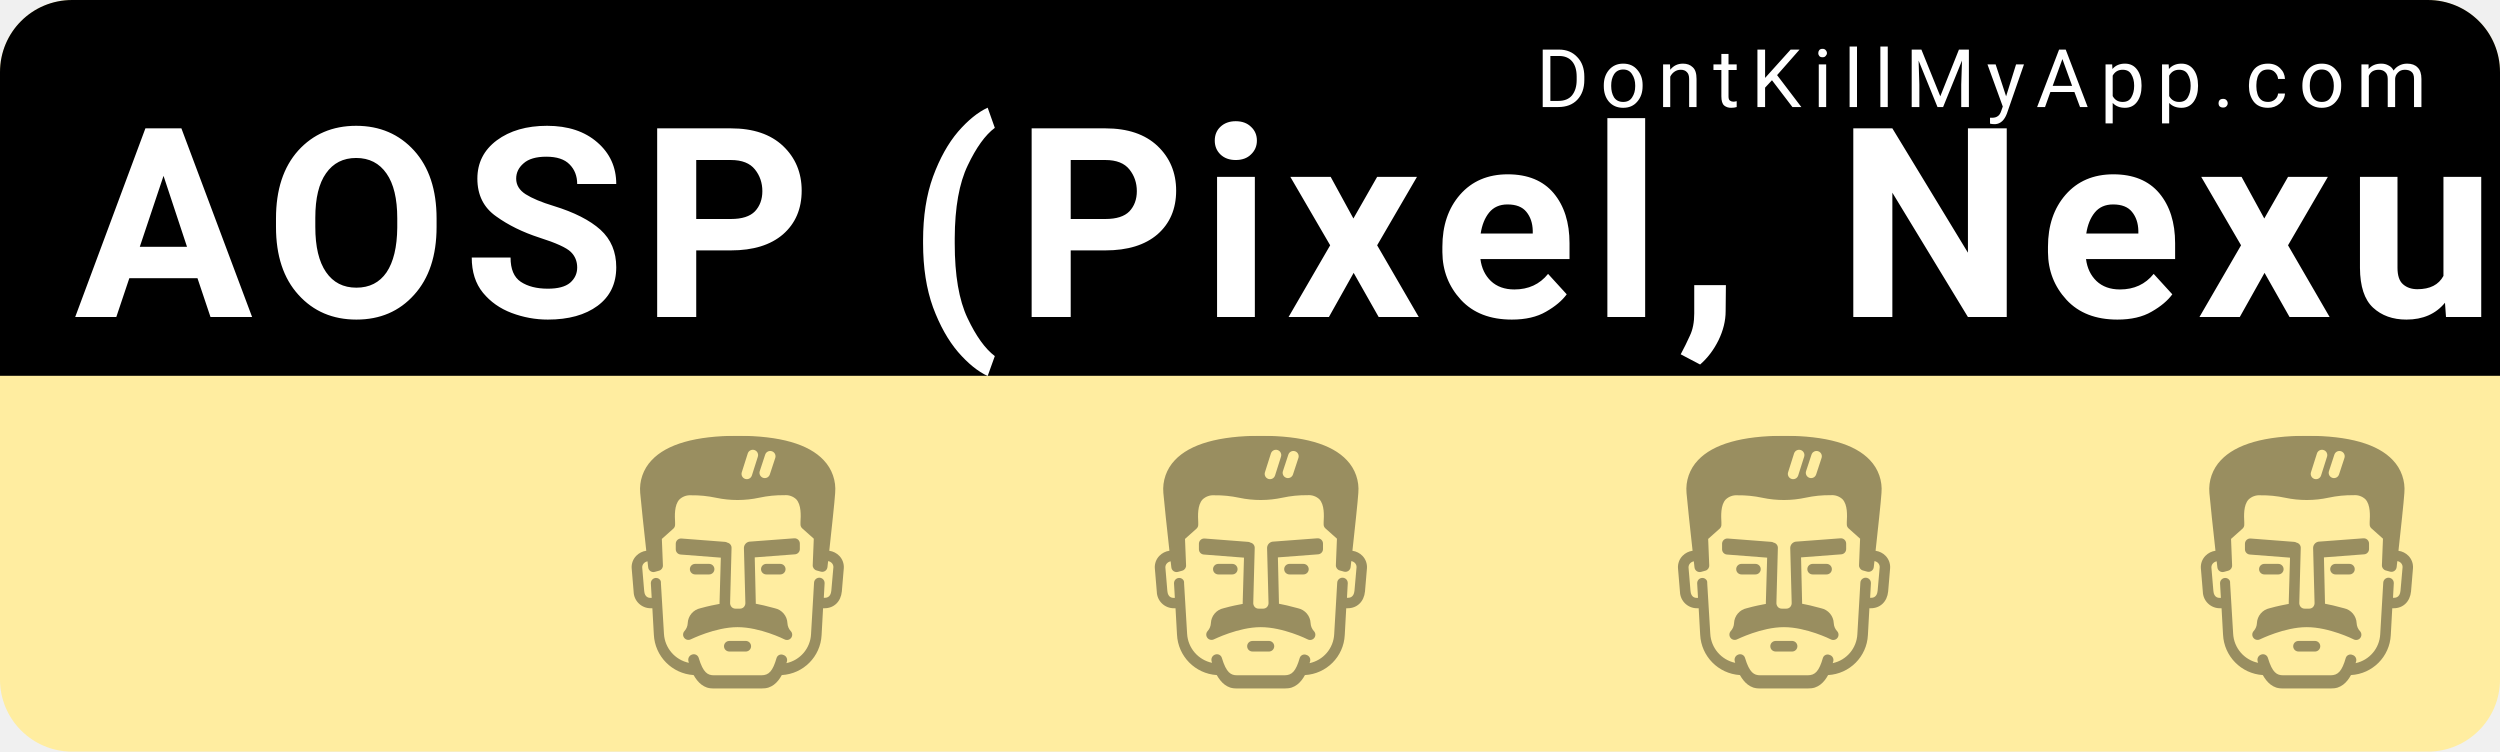
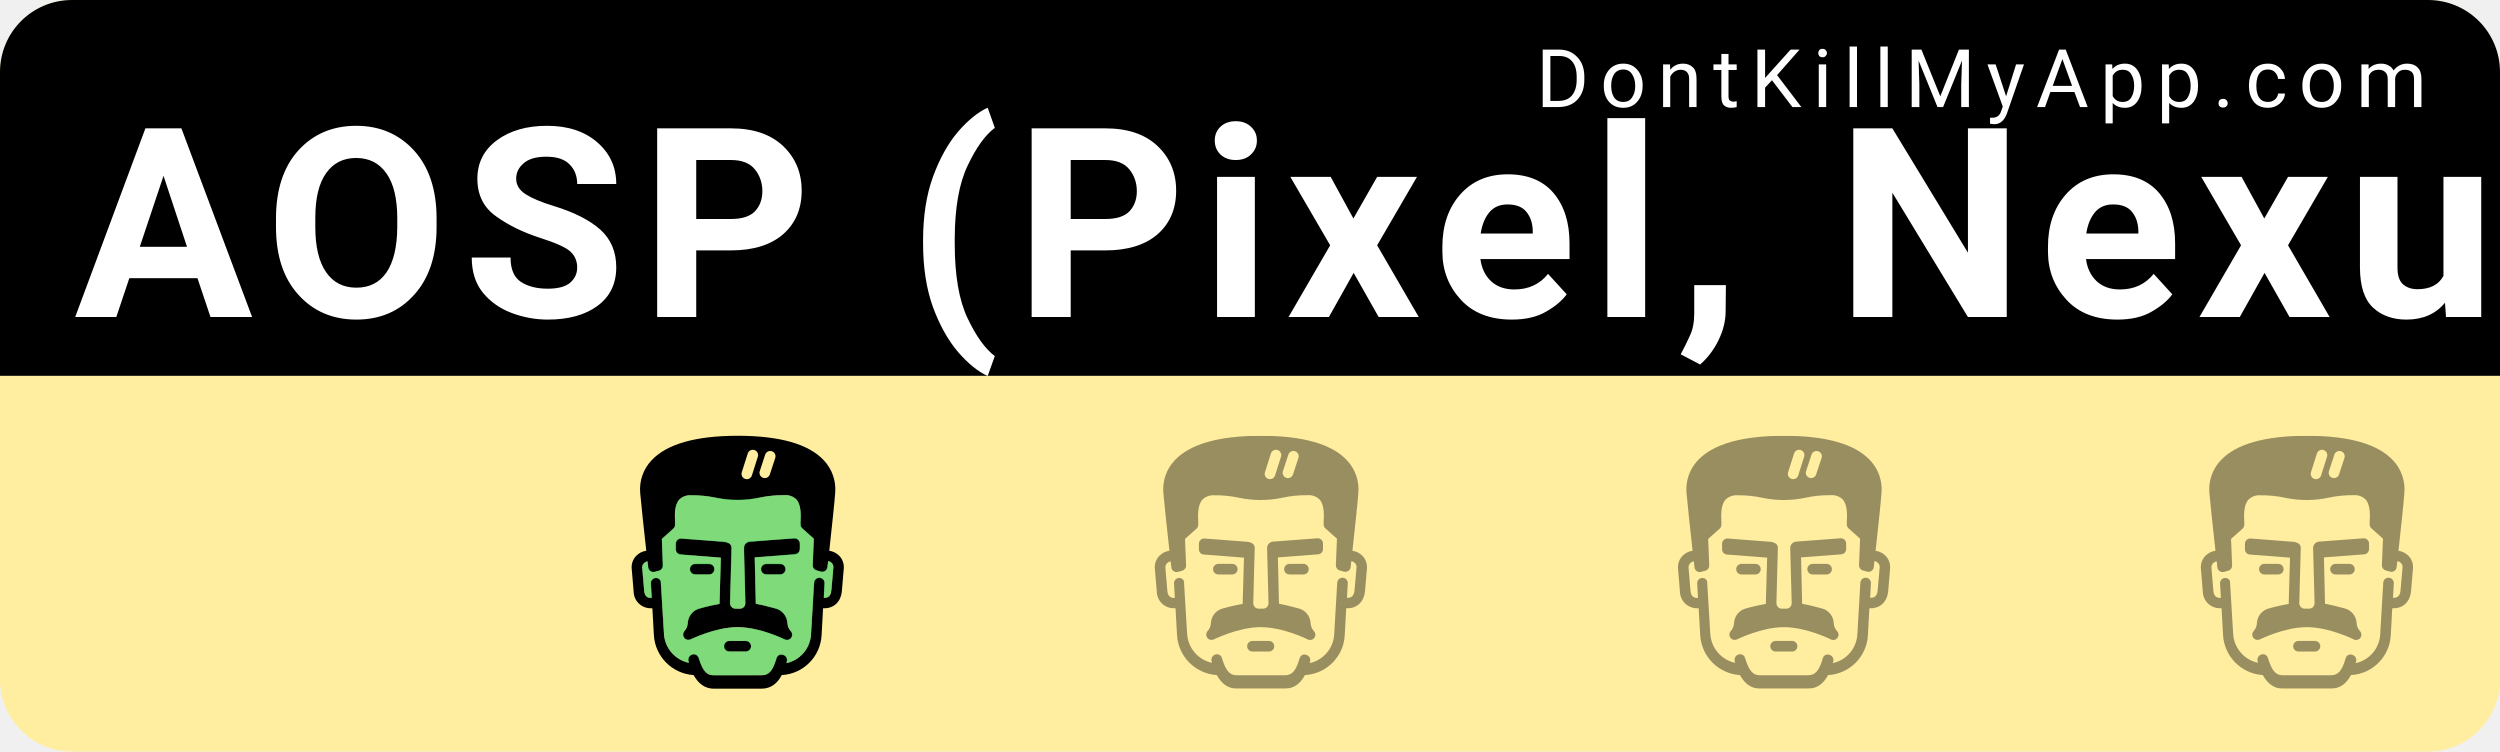
<svg xmlns="http://www.w3.org/2000/svg" width="153mm" height="46mm" viewBox="0 0 153 46" version="1.1" id="svg8">
  <defs id="defs2" />
  <g id="layer1" transform="translate(0,-251)">
    <rect style="color:#000000;clip-rule:nonzero;display:inline;overflow:visible;visibility:visible;opacity:1;isolation:auto;mix-blend-mode:normal;color-interpolation:sRGB;color-interpolation-filters:linearRGB;solid-color:#000000;solid-opacity:1;fill:#ffeda0;fill-opacity:1;fill-rule:nonzero;stroke:none;stroke-width:0.529;stroke-linecap:round;stroke-linejoin:miter;stroke-miterlimit:4;stroke-dasharray:none;stroke-dashoffset:0;stroke-opacity:1;color-rendering:auto;image-rendering:auto;shape-rendering:auto;text-rendering:auto;enable-background:accumulate" id="bkg" width="153" height="46" x="6.5503158e-15" y="251" rx="4.416" ry="4.416" />
    <path style="color:#000000;clip-rule:nonzero;display:inline;overflow:visible;visibility:visible;opacity:1;isolation:auto;mix-blend-mode:normal;color-interpolation:sRGB;color-interpolation-filters:linearRGB;solid-color:#000000;solid-opacity:1;fill:#000000;fill-opacity:1;fill-rule:nonzero;stroke:none;stroke-width:2;stroke-linecap:round;stroke-linejoin:miter;stroke-miterlimit:4;stroke-dasharray:none;stroke-dashoffset:0;stroke-opacity:1;color-rendering:auto;image-rendering:auto;shape-rendering:auto;text-rendering:auto;enable-background:accumulate" d="M 16.689,0 C 7.443,0 0,7.443 0,16.689 V 86.93 H 578.268 V 16.689 C 578.268,7.443 570.824,0 561.578,0 Z" id="bkgtop" transform="matrix(0.2645833,0,0,0.2645833,0,251)" />
    <text xml:space="preserve" style="font-style:normal;font-variant:normal;font-weight:300;font-stretch:normal;font-size:9.648px;line-height:0%;font-family:Roboto;-inkscape-font-specification:'Roboto Light';text-align:start;letter-spacing:0.685px;word-spacing:0px;writing-mode:lr-tb;text-anchor:start;fill:#ffffff;fill-opacity:1;stroke:none;stroke-width:0.201px;stroke-linecap:butt;stroke-linejoin:miter;stroke-opacity:1" x="94.007" y="257.55" id="link">
      <tspan id="tspan817" x="94.007" y="257.55" style="font-style:normal;font-variant:normal;font-weight:normal;font-stretch:normal;font-size:4.939px;font-family:Roboto;-inkscape-font-specification:Roboto;fill:#ffffff;stroke-width:0.201px">DontKillMyApp.com</tspan>
    </text>
    <text xml:space="preserve" style="font-style:normal;font-variant:normal;font-weight:bold;font-stretch:normal;font-size:12.7px;line-height:0%;font-family:Roboto;-inkscape-font-specification:'Roboto Bold';text-align:start;letter-spacing:0.902px;word-spacing:0px;writing-mode:lr-tb;text-anchor:start;fill:#ffffff;fill-opacity:1;stroke:none;stroke-width:0.265px;stroke-linecap:butt;stroke-linejoin:miter;stroke-opacity:1" x="4.538" y="270.402" id="vendor">
      <tspan id="tspan821" x="4.538" y="270.402" style="font-style:normal;font-variant:normal;font-weight:bold;font-stretch:normal;font-size:16.228px;font-family:Roboto;-inkscape-font-specification:'Roboto Bold';fill:#ffffff;stroke-width:0.265px">AOSP (Pixel, Nexus...)</tspan>
    </text>
    <g id="poo1" transform="matrix(0.01510025,0,0,0.01510025,5.393161,277.6693)">
-       <svg version="1.1" id="Capa_1" x="0px" y="0px" width="181.445" height="36.289" viewBox="0 0 181.445 36.289" xml:space="preserve">
+       <svg xml:space="preserve" viewBox="0 0 181.445 36.289" height="36.289" width="181.445" y="0px" x="0px" id="Capa_1" version="1.1">
        <defs id="defs39">

</defs>
-         <g id="g6" transform="translate(0,-1.4648437e-6)">
+         <g transform="translate(0,-1.4648437e-6)" id="g6">
</g>
-         <g id="g8" transform="translate(0,-1.4648437e-6)">
+         <g transform="translate(0,-1.4648437e-6)" id="g8">
</g>
-         <g id="g10" transform="translate(0,-1.4648437e-6)">
+         <g transform="translate(0,-1.4648437e-6)" id="g10">
</g>
-         <g id="g12" transform="translate(0,-1.4648437e-6)">
+         <g transform="translate(0,-1.4648437e-6)" id="g12">
</g>
-         <g id="g14" transform="translate(0,-1.4648437e-6)">
+         <g transform="translate(0,-1.4648437e-6)" id="g14">
</g>
-         <g id="g16" transform="translate(0,-1.4648437e-6)">
+         <g transform="translate(0,-1.4648437e-6)" id="g16">
</g>
-         <g id="g18" transform="translate(0,-1.4648437e-6)">
+         <g transform="translate(0,-1.4648437e-6)" id="g18">
</g>
-         <g id="g20" transform="translate(0,-1.4648437e-6)">
+         <g transform="translate(0,-1.4648437e-6)" id="g20">
</g>
-         <g id="g22" transform="translate(0,-1.4648437e-6)">
+         <g transform="translate(0,-1.4648437e-6)" id="g22">
</g>
-         <g id="g24" transform="translate(0,-1.4648437e-6)">
+         <g transform="translate(0,-1.4648437e-6)" id="g24">
</g>
-         <g id="g26" transform="translate(0,-1.4648437e-6)">
+         <g transform="translate(0,-1.4648437e-6)" id="g26">
</g>
-         <g id="g28" transform="translate(0,-1.4648437e-6)">
+         <g transform="translate(0,-1.4648437e-6)" id="g28">
</g>
-         <g id="g30" transform="translate(0,-1.4648437e-6)">
+         <g transform="translate(0,-1.4648437e-6)" id="g30">
</g>
-         <g id="g32" transform="translate(0,-1.4648437e-6)">
+         <g transform="translate(0,-1.4648437e-6)" id="g32">
</g>
-         <g id="g34" transform="translate(0,-1.4648437e-6)">
+         <g transform="translate(0,-1.4648437e-6)" id="g34">
</g>
-         <flowRoot xml:space="preserve" id="flowRoot827" style="font-style:normal;font-weight:normal;font-size:13.333px;line-height:125%;font-family:sans-serif;letter-spacing:0px;word-spacing:0px;fill:#000000;fill-opacity:1;stroke:none;stroke-width:1px;stroke-linecap:butt;stroke-linejoin:miter;stroke-opacity:1" transform="rotate(-4.688264,151.2439,-302.9367)">
+         <flowRoot transform="rotate(-4.688264,151.2439,-302.9367)" style="font-style:normal;font-weight:normal;font-size:13.333px;line-height:125%;font-family:sans-serif;letter-spacing:0px;word-spacing:0px;fill:#000000;fill-opacity:1;stroke:none;stroke-width:1px;stroke-linecap:butt;stroke-linejoin:miter;stroke-opacity:1" id="flowRoot827" xml:space="preserve">
          <flowRegion id="flowRegion829">
-             <rect id="rect831" width="170.747" height="28.313" x="2.6" y="3.931" />
+             <rect y="3.931" x="2.6" height="28.313" width="170.747" id="rect831" />
          </flowRegion>
-           <flowPara id="flowPara833" style="font-style:normal;font-variant:normal;font-weight:bold;font-stretch:normal;font-size:18.667px;font-family:'Courier New';-inkscape-font-specification:'Courier New'">Recommended</flowPara>
+           <flowPara style="font-style:normal;font-variant:normal;font-weight:bold;font-stretch:normal;font-size:18.667px;font-family:'Courier New';-inkscape-font-specification:'Courier New'" id="flowPara833">Recommended</flowPara>
        </flowRoot>
      </svg>
    </g>
    <g transform="matrix(0.01510025,0,0,0.01510025,37.41043,277.6693)" id="poo2">
      <svg data-name="Layer 1" viewBox="0 0 63.326 75.47" x="0px" y="0px" version="1.1" id="svg18" width="1025" height="1025">
        <defs id="defs22" />
-         <path d="m 23.128,41.38 a 1.575,1.575 0 1 0 0,-3.15 h -4.17 a 1.575,1.575 0 1 0 0,3.15 z" id="path4" style="fill:#000000;fill-opacity:1;opacity:0.4" />
-         <path d="m 40.188,38.23 a 1.575,1.575 0 0 0 0,3.15 h 4.17 a 1.575,1.575 0 1 0 0,-3.15 z" id="path6" style="fill:#000000;fill-opacity:1;opacity:0.4" />
-         <path d="m 34.188,61.23 h -5.05 a 1.575,1.575 0 1 0 0,3.15 h 5.05 a 1.58,1.58 0 0 0 0,-3.15 z" id="path8" style="fill:#000000;fill-opacity:1;opacity:0.4" />
-         <path d="m 48.448,30.6 -13.34,1 a 1.94,1.94 0 0 0 -1.6,1.87 l 0.43,16.3 a 1.77,1.77 0 0 1 -0.45,1.34 1.62,1.62 0 0 1 -1.19,0.48 h -1.27 a 1.62,1.62 0 0 1 -1.19,-0.48 1.79,1.79 0 0 1 -0.45,-1.36 l 0.43,-16.28 a 1.57,1.57 0 0 0 -1.25,-1.58 1.56,1.56 0 0 0 -0.7,-0.23 l -13,-1 a 1.57,1.57 0 0 0 -1.7,1.57 v 1.64 a 1.57,1.57 0 0 0 1.45,1.57 l 12,0.93 -0.38,13.22 a 5.46,5.46 0 0 0 0,0.58 c -1.2,0.22 -3.26,0.61 -5.7,1.29 a 4.77,4.77 0 0 0 -3.8,4.48 3.74,3.74 0 0 1 -0.95,2.31 1.58,1.58 0 0 0 1.83,2.51 c 0.07,0 7.3,-3.65 14,-3.65 6.7,0 13.94,3.61 14,3.65 a 1.57,1.57 0 0 0 1.83,-2.51 3.75,3.75 0 0 1 -0.95,-2.32 4.77,4.77 0 0 0 -3.76,-4.46 c -2.45,-0.69 -4.47,-1.12 -5.69,-1.35 0,-0.17 0,-0.33 0,-0.5 l -0.31,-13.33 12,-0.91 a 1.58,1.58 0 0 0 1.46,-1.57 v -1.64 a 1.58,1.58 0 0 0 -1.75,-1.57 z" id="path10" style="fill:#000000;fill-opacity:1;opacity:0.4" />
-         <path d="m 61.978,35.84 a 5.16,5.16 0 0 0 -3,-1.52 c 0.63,-5.79 1.62,-14.85 1.76,-17.24 a 12.56,12.56 0 0 0 -3.42,-9.79 c -4.49,-4.82 -13.14,-7.29 -25.66,-7.29 -12.52,0 -21.16,2.47 -25.68,7.29 a 12.56,12.56 0 0 0 -3.42,9.79 c 0.18,2.39 1.18,11.45 1.81,17.23 a 5.16,5.16 0 0 0 -3,1.52 4.83,4.83 0 0 0 -1.36,3.64 v 0 l 0.59,7.07 a 5.07,5.07 0 0 0 5.14,4.93 1.56,1.56 0 0 0 0.45,0 l 0.44,7.86 a 12.69,12.69 0 0 0 11.87,12.08 c 1.24,2.19 3.02,4.06 6.05,4.06 h 14.19 c 3.07,0 4.86,-1.83 6.07,-4.06 a 12.58,12.58 0 0 0 11.88,-11.94 l 0.44,-8 a 1.55,1.55 0 0 0 0.42,0 c 2.85,0 4.88,-2 5.18,-5 l 0.59,-7 v 0 a 4.84,4.84 0 0 0 -1.34,-3.63 z m -23.74,-25.29 1.62,-4.93 a 1.581,1.581 0 1 1 3,1 l -1.62,4.93 a 1.581,1.581 0 0 1 -3,-1 z m -5.36,0.32 1.78,-5.61 a 1.581,1.581 0 0 1 3,1 l -1.78,5.61 a 1.581,1.581 0 1 1 -3,-1 z m 26.71,35.38 c -0.2,2.1 -1.59,2.1 -2,2.1 h -0.24 l 0.24,-4.34 a 1.581,1.581 0 1 0 -3.16,-0.08 c 0,0 0,0 0,0.06 l -0.89,15.2 a 9.31,9.31 0 0 1 -7.35,8.66 l 0.14,-0.45 a 1.58,1.58 0 0 0 -1.06,-2 1.47,1.47 0 0 0 -2,0.86 c -1.15,4 -2.33,5.21 -4.53,5.21 h -14.19 c -1.81,0 -3.19,-0.7 -4.53,-5.18 a 1.52,1.52 0 0 0 -2,-1 1.63,1.63 0 0 0 -1.06,2 c 0,0.15 0.09,0.32 0.14,0.47 a 9.4,9.4 0 0 1 -7.45,-8.68 L 8.738,44 v 0 a 1.52,1.52 0 0 0 -0.09,-0.74 1.51,1.51 0 0 0 -1.39,-0.84 1.56,1.56 0 0 0 -1.52,1.54 c 0,0 0,0.09 0,0.13 l 0.25,4.29 h -0.24 c -0.45,0 -1.83,0 -2,-2.08 l -0.59,-7 a 1.71,1.71 0 0 1 0.48,-1.24 2,2 0 0 1 1.1,-0.59 l 0.2,1.8 a 1.57,1.57 0 0 0 2,1.34 l 1.25,-0.35 a 1.57,1.57 0 0 0 1.15,-1.58 l -0.32,-7.9 3.45,-3.08 a 1.57,1.57 0 0 0 0.5,-1.23 c 0,-0.19 0,-0.4 0,-0.62 -0.1,-1.94 -0.27,-5.18 1.29,-6.84 a 4.59,4.59 0 0 1 3.48,-1.25 33.32,33.32 0 0 1 7.45,0.74 30.9,30.9 0 0 0 12.95,-0.03 33.3,33.3 0 0 1 7.45,-0.74 4.59,4.59 0 0 1 3.51,1.2 c 1.57,1.65 1.4,4.9 1.29,6.84 0,0.22 0,0.43 0,0.62 a 1.57,1.57 0 0 0 0.52,1.24 l 3.45,3.08 -0.32,7.9 a 1.57,1.57 0 0 0 1.15,1.58 l 1.25,0.35 a 1.57,1.57 0 0 0 2,-1.34 l 0.2,-1.8 a 2,2 0 0 1 1.09,0.57 1.71,1.71 0 0 1 0.48,1.24 z" id="path12" style="fill:#000000;fill-opacity:1;opacity:0.4" />
+         <path d="m 23.128,41.38 a 1.575,1.575 0 1 0 0,-3.15 h -4.17 a 1.575,1.575 0 1 0 0,3.15 z" id="path4" />
+         <path d="m 40.188,38.23 a 1.575,1.575 0 0 0 0,3.15 h 4.17 a 1.575,1.575 0 1 0 0,-3.15 z" id="path6" />
+         <path d="m 34.188,61.23 h -5.05 a 1.575,1.575 0 1 0 0,3.15 h 5.05 a 1.58,1.58 0 0 0 0,-3.15 z" id="path8" />
+         <path d="m 48.448,30.6 -13.34,1 a 1.94,1.94 0 0 0 -1.6,1.87 l 0.43,16.3 a 1.77,1.77 0 0 1 -0.45,1.34 1.62,1.62 0 0 1 -1.19,0.48 h -1.27 a 1.62,1.62 0 0 1 -1.19,-0.48 1.79,1.79 0 0 1 -0.45,-1.36 l 0.43,-16.28 a 1.57,1.57 0 0 0 -1.25,-1.58 1.56,1.56 0 0 0 -0.7,-0.23 l -13,-1 a 1.57,1.57 0 0 0 -1.7,1.57 v 1.64 a 1.57,1.57 0 0 0 1.45,1.57 l 12,0.93 -0.38,13.22 a 5.46,5.46 0 0 0 0,0.58 c -1.2,0.22 -3.26,0.61 -5.7,1.29 a 4.77,4.77 0 0 0 -3.8,4.48 3.74,3.74 0 0 1 -0.95,2.31 1.58,1.58 0 0 0 1.83,2.51 c 0.07,0 7.3,-3.65 14,-3.65 6.7,0 13.94,3.61 14,3.65 a 1.57,1.57 0 0 0 1.83,-2.51 3.75,3.75 0 0 1 -0.95,-2.32 4.77,4.77 0 0 0 -3.76,-4.46 c -2.45,-0.69 -4.47,-1.12 -5.69,-1.35 0,-0.17 0,-0.33 0,-0.5 l -0.31,-13.33 12,-0.91 a 1.58,1.58 0 0 0 1.46,-1.57 v -1.64 a 1.58,1.58 0 0 0 -1.75,-1.57 z" id="path10" />
+         <path d="m 61.978,35.84 a 5.16,5.16 0 0 0 -3,-1.52 c 0.63,-5.79 1.62,-14.85 1.76,-17.24 a 12.56,12.56 0 0 0 -3.42,-9.79 c -4.49,-4.82 -13.14,-7.29 -25.66,-7.29 -12.52,0 -21.16,2.47 -25.68,7.29 a 12.56,12.56 0 0 0 -3.42,9.79 c 0.18,2.39 1.18,11.45 1.81,17.23 a 5.16,5.16 0 0 0 -3,1.52 4.83,4.83 0 0 0 -1.36,3.64 v 0 l 0.59,7.07 a 5.07,5.07 0 0 0 5.14,4.93 1.56,1.56 0 0 0 0.45,0 l 0.44,7.86 a 12.69,12.69 0 0 0 11.87,12.08 c 1.24,2.19 3.02,4.06 6.05,4.06 h 14.19 c 3.07,0 4.86,-1.83 6.07,-4.06 a 12.58,12.58 0 0 0 11.88,-11.94 l 0.44,-8 a 1.55,1.55 0 0 0 0.42,0 c 2.85,0 4.88,-2 5.18,-5 l 0.59,-7 v 0 a 4.84,4.84 0 0 0 -1.34,-3.63 z m -23.74,-25.29 1.62,-4.93 a 1.581,1.581 0 1 1 3,1 l -1.62,4.93 a 1.581,1.581 0 0 1 -3,-1 z m -5.36,0.32 1.78,-5.61 a 1.581,1.581 0 0 1 3,1 l -1.78,5.61 a 1.581,1.581 0 1 1 -3,-1 z m 26.71,35.38 c -0.2,2.1 -1.59,2.1 -2,2.1 h -0.24 l 0.24,-4.34 a 1.581,1.581 0 1 0 -3.16,-0.08 c 0,0 0,0 0,0.06 l -0.89,15.2 a 9.31,9.31 0 0 1 -7.35,8.66 l 0.14,-0.45 a 1.58,1.58 0 0 0 -1.06,-2 1.47,1.47 0 0 0 -2,0.86 c -1.15,4 -2.33,5.21 -4.53,5.21 h -14.19 c -1.81,0 -3.19,-0.7 -4.53,-5.18 a 1.52,1.52 0 0 0 -2,-1 1.63,1.63 0 0 0 -1.06,2 c 0,0.15 0.09,0.32 0.14,0.47 a 9.4,9.4 0 0 1 -7.45,-8.68 L 8.738,44 v 0 a 1.52,1.52 0 0 0 -0.09,-0.74 1.51,1.51 0 0 0 -1.39,-0.84 1.56,1.56 0 0 0 -1.52,1.54 c 0,0 0,0.09 0,0.13 l 0.25,4.29 h -0.24 c -0.45,0 -1.83,0 -2,-2.08 l -0.59,-7 a 1.71,1.71 0 0 1 0.48,-1.24 2,2 0 0 1 1.1,-0.59 l 0.2,1.8 a 1.57,1.57 0 0 0 2,1.34 l 1.25,-0.35 a 1.57,1.57 0 0 0 1.15,-1.58 l -0.32,-7.9 3.45,-3.08 a 1.57,1.57 0 0 0 0.5,-1.23 c 0,-0.19 0,-0.4 0,-0.62 -0.1,-1.94 -0.27,-5.18 1.29,-6.84 a 4.59,4.59 0 0 1 3.48,-1.25 33.32,33.32 0 0 1 7.45,0.74 30.9,30.9 0 0 0 12.95,-0.03 33.3,33.3 0 0 1 7.45,-0.74 4.59,4.59 0 0 1 3.51,1.2 c 1.57,1.65 1.4,4.9 1.29,6.84 0,0.22 0,0.43 0,0.62 a 1.57,1.57 0 0 0 0.52,1.24 l 3.45,3.08 -0.32,7.9 a 1.57,1.57 0 0 0 1.15,1.58 l 1.25,0.35 a 1.57,1.57 0 0 0 2,-1.34 l 0.2,-1.8 a 2,2 0 0 1 1.09,0.57 1.71,1.71 0 0 1 0.48,1.24 z" id="path12" />
+         <path style="opacity:0.5;fill:#00c853;fill-opacity:1;fill-rule:nonzero;stroke:none;stroke-width:0.339;stroke-linecap:round;stroke-linejoin:miter;stroke-miterlimit:4;stroke-dasharray:none;stroke-dashoffset:133.262;stroke-opacity:0.539;paint-order:normal" d="m 23.013,71.203 c -1.154,-0.53 -2.012,-1.805 -2.776,-4.127 -0.59,-1.793 -1.609,-2.306 -2.72,-1.371 -0.486,0.409 -0.53,0.526 -0.479,1.27 0.031,0.451 0.003,0.819 -0.064,0.819 C 16.551,67.794 14.716,66.955 13.756,66.323 11.989,65.159 10.91,63.746 10.115,61.556 9.694,60.396 9.62,59.534 8.869,46.907 8.677,43.672 8.627,43.334 8.286,42.937 7.742,42.304 6.788,42.332 6.216,42.997 l -0.425,0.494 0.117,2.518 0.117,2.518 -0.559,-0.12 C 3.978,48.087 3.845,47.753 3.454,43.349 3.029,38.555 3.019,38.754 3.705,38.068 c 0.862,-0.862 1.057,-0.773 1.198,0.548 0.198,1.852 1.06,2.321 3.029,1.65 1.35,-0.46 1.352,-0.47 1.211,-5.293 L 9.019,30.768 9.924,29.941 c 0.498,-0.455 1.362,-1.261 1.922,-1.791 l 1.017,-0.963 0.094,-3.015 c 0.083,-2.669 0.139,-3.117 0.49,-3.911 0.502,-1.136 1.494,-1.996 2.712,-2.351 1.195,-0.347 4.677,-0.209 7.577,0.301 4.117,0.724 5.096,0.828 7.833,0.828 2.753,1.97e-4 3.915,-0.125 7.872,-0.845 1.024,-0.186 3.05,-0.388 4.501,-0.448 2.923,-0.121 3.713,0.025 4.853,0.894 1.199,0.914 1.856,3.392 1.679,6.326 -0.065,1.083 -0.031,1.755 0.106,2.057 0.112,0.247 1.029,1.192 2.038,2.101 l 1.836,1.652 -0.097,1.454 c -0.053,0.799 -0.145,2.689 -0.204,4.198 l -0.107,2.745 0.494,0.494 c 0.553,0.553 2.089,0.992 2.824,0.807 0.57,-0.143 0.962,-0.757 1.062,-1.664 0.148,-1.34 0.199,-1.464 0.568,-1.367 0.188,0.049 0.531,0.314 0.762,0.59 0.52,0.618 0.529,1.147 0.104,5.638 -0.381,4.025 -0.656,4.655 -2.029,4.655 h -0.506 l 0.096,-2.504 0.096,-2.504 -0.545,-0.459 C 56.672,42.608 56.276,42.402 56.093,42.402 c -0.566,0 -1.276,0.468 -1.464,0.965 -0.098,0.26 -0.34,3.406 -0.538,6.991 -0.508,9.224 -0.609,10.286 -1.102,11.596 -0.892,2.371 -2.42,4.032 -4.758,5.173 -1.799,0.878 -2.048,0.876 -1.963,-0.013 0.082,-0.86 -0.275,-1.428 -1.061,-1.687 -0.466,-0.154 -0.693,-0.148 -1.058,0.027 -0.536,0.257 -0.705,0.552 -1.421,2.472 -0.595,1.594 -1.33,2.655 -2.189,3.16 -0.57,0.335 -0.872,0.348 -8.715,0.389 -7.607,0.039 -8.169,0.022 -8.81,-0.272 z m 11.583,-6.983 c 0.529,-0.184 1.036,-0.88 1.036,-1.421 0,-0.149 -0.115,-0.493 -0.255,-0.764 -0.384,-0.742 -1.122,-0.885 -4.209,-0.818 l -2.675,0.058 -0.408,0.475 c -0.728,0.847 -0.343,2.345 0.653,2.538 0.839,0.162 5.349,0.109 5.859,-0.069 z M 18.843,60.18 c 7.207,-3.126 13.088,-3.79 19.307,-2.181 1.849,0.478 4.563,1.42 6.313,2.19 0.83,0.365 1.738,0.664 2.017,0.664 0.751,0 1.339,-0.661 1.339,-1.506 0,-0.371 -0.075,-0.721 -0.167,-0.778 -0.425,-0.263 -1.054,-1.682 -1.199,-2.708 -0.271,-1.915 -1.127,-3.183 -2.677,-3.967 -0.337,-0.17 -1.994,-0.642 -3.683,-1.049 l -3.071,-0.739 -0.104,-5.164 c -0.057,-2.84 -0.147,-5.942 -0.199,-6.893 -0.093,-1.706 -0.089,-1.73 0.297,-1.807 0.215,-0.043 3.006,-0.269 6.201,-0.502 6.205,-0.453 6.471,-0.507 6.81,-1.399 0.089,-0.234 0.162,-0.91 0.162,-1.502 0,-0.911 -0.067,-1.156 -0.438,-1.597 -0.384,-0.456 -0.546,-0.521 -1.312,-0.524 -1.924,-0.008 -13.26,0.909 -13.768,1.113 -0.295,0.119 -0.669,0.417 -0.829,0.663 -0.275,0.419 -0.279,0.97 -0.076,9.067 0.234,9.304 0.23,9.375 -0.627,9.833 -0.253,0.135 -0.935,0.234 -1.612,0.233 -1.11,-0.001 -1.2,-0.031 -1.666,-0.553 -0.586,-0.656 -0.555,0.366 -0.298,-9.772 0.111,-4.376 0.149,-8.165 0.085,-8.42 -0.246,-0.977 -0.806,-1.093 -7.975,-1.652 -3.589,-0.28 -6.757,-0.508 -7.041,-0.508 -0.322,0 -0.672,0.156 -0.931,0.416 -0.379,0.379 -0.416,0.549 -0.416,1.917 0,2.377 -0.444,2.201 7.066,2.788 3.417,0.267 6.236,0.508 6.264,0.536 0.136,0.136 -0.366,13.739 -0.51,13.833 -0.09,0.059 -0.504,0.153 -0.919,0.21 -1.393,0.191 -5.532,1.303 -6.053,1.626 -1.322,0.82 -2.157,2.189 -2.367,3.881 -0.116,0.936 -0.408,1.651 -0.965,2.366 -0.464,0.596 -0.416,1.627 0.101,2.143 0.577,0.577 1.128,0.528 2.941,-0.258 z m 5.376,-19.353 c 0.55,-0.64 0.547,-1.517 -0.007,-2.072 -0.407,-0.407 -0.474,-0.416 -3.122,-0.416 -2.575,0 -2.729,0.019 -3.156,0.387 -0.802,0.69 -0.52,2.064 0.515,2.506 0.186,0.08 1.469,0.128 2.851,0.107 l 2.512,-0.038 z m 21.175,0.014 c 0.625,-0.625 0.614,-1.567 -0.024,-2.116 -0.426,-0.367 -0.582,-0.386 -3.155,-0.386 -2.648,0 -2.716,0.009 -3.122,0.416 -0.717,0.717 -0.447,2.075 0.491,2.47 0.2,0.084 1.485,0.136 2.856,0.115 2.466,-0.037 2.499,-0.043 2.954,-0.498 z" id="path834" />
      </svg>
    </g>
    <g id="poo3" transform="matrix(0.01510025,0,0,0.01510025,69.4277,277.6693)">
      <svg data-name="Layer 1" viewBox="0 0 63.326 75.47" x="0px" y="0px" version="1.1" id="svg18" width="1025" height="1025">
        <defs id="defs22" />
        <path d="m 23.128,41.38 a 1.575,1.575 0 1 0 0,-3.15 h -4.17 a 1.575,1.575 0 1 0 0,3.15 z" id="path4" style="fill:#000000;fill-opacity:1;opacity:0.4" />
        <path d="m 40.188,38.23 a 1.575,1.575 0 0 0 0,3.15 h 4.17 a 1.575,1.575 0 1 0 0,-3.15 z" id="path6" style="fill:#000000;fill-opacity:1;opacity:0.4" />
        <path d="m 34.188,61.23 h -5.05 a 1.575,1.575 0 1 0 0,3.15 h 5.05 a 1.58,1.58 0 0 0 0,-3.15 z" id="path8" style="fill:#000000;fill-opacity:1;opacity:0.4" />
        <path d="m 48.448,30.6 -13.34,1 a 1.94,1.94 0 0 0 -1.6,1.87 l 0.43,16.3 a 1.77,1.77 0 0 1 -0.45,1.34 1.62,1.62 0 0 1 -1.19,0.48 h -1.27 a 1.62,1.62 0 0 1 -1.19,-0.48 1.79,1.79 0 0 1 -0.45,-1.36 l 0.43,-16.28 a 1.57,1.57 0 0 0 -1.25,-1.58 1.56,1.56 0 0 0 -0.7,-0.23 l -13,-1 a 1.57,1.57 0 0 0 -1.7,1.57 v 1.64 a 1.57,1.57 0 0 0 1.45,1.57 l 12,0.93 -0.38,13.22 a 5.46,5.46 0 0 0 0,0.58 c -1.2,0.22 -3.26,0.61 -5.7,1.29 a 4.77,4.77 0 0 0 -3.8,4.48 3.74,3.74 0 0 1 -0.95,2.31 1.58,1.58 0 0 0 1.83,2.51 c 0.07,0 7.3,-3.65 14,-3.65 6.7,0 13.94,3.61 14,3.65 a 1.57,1.57 0 0 0 1.83,-2.51 3.75,3.75 0 0 1 -0.95,-2.32 4.77,4.77 0 0 0 -3.76,-4.46 c -2.45,-0.69 -4.47,-1.12 -5.69,-1.35 0,-0.17 0,-0.33 0,-0.5 l -0.31,-13.33 12,-0.91 a 1.58,1.58 0 0 0 1.46,-1.57 v -1.64 a 1.58,1.58 0 0 0 -1.75,-1.57 z" id="path10" style="fill:#000000;fill-opacity:1;opacity:0.4" />
        <path d="m 61.978,35.84 a 5.16,5.16 0 0 0 -3,-1.52 c 0.63,-5.79 1.62,-14.85 1.76,-17.24 a 12.56,12.56 0 0 0 -3.42,-9.79 c -4.49,-4.82 -13.14,-7.29 -25.66,-7.29 -12.52,0 -21.16,2.47 -25.68,7.29 a 12.56,12.56 0 0 0 -3.42,9.79 c 0.18,2.39 1.18,11.45 1.81,17.23 a 5.16,5.16 0 0 0 -3,1.52 4.83,4.83 0 0 0 -1.36,3.64 v 0 l 0.59,7.07 a 5.07,5.07 0 0 0 5.14,4.93 1.56,1.56 0 0 0 0.45,0 l 0.44,7.86 a 12.69,12.69 0 0 0 11.87,12.08 c 1.24,2.19 3.02,4.06 6.05,4.06 h 14.19 c 3.07,0 4.86,-1.83 6.07,-4.06 a 12.58,12.58 0 0 0 11.88,-11.94 l 0.44,-8 a 1.55,1.55 0 0 0 0.42,0 c 2.85,0 4.88,-2 5.18,-5 l 0.59,-7 v 0 a 4.84,4.84 0 0 0 -1.34,-3.63 z m -23.74,-25.29 1.62,-4.93 a 1.581,1.581 0 1 1 3,1 l -1.62,4.93 a 1.581,1.581 0 0 1 -3,-1 z m -5.36,0.32 1.78,-5.61 a 1.581,1.581 0 0 1 3,1 l -1.78,5.61 a 1.581,1.581 0 1 1 -3,-1 z m 26.71,35.38 c -0.2,2.1 -1.59,2.1 -2,2.1 h -0.24 l 0.24,-4.34 a 1.581,1.581 0 1 0 -3.16,-0.08 c 0,0 0,0 0,0.06 l -0.89,15.2 a 9.31,9.31 0 0 1 -7.35,8.66 l 0.14,-0.45 a 1.58,1.58 0 0 0 -1.06,-2 1.47,1.47 0 0 0 -2,0.86 c -1.15,4 -2.33,5.21 -4.53,5.21 h -14.19 c -1.81,0 -3.19,-0.7 -4.53,-5.18 a 1.52,1.52 0 0 0 -2,-1 1.63,1.63 0 0 0 -1.06,2 c 0,0.15 0.09,0.32 0.14,0.47 a 9.4,9.4 0 0 1 -7.45,-8.68 L 8.738,44 v 0 a 1.52,1.52 0 0 0 -0.09,-0.74 1.51,1.51 0 0 0 -1.39,-0.84 1.56,1.56 0 0 0 -1.52,1.54 c 0,0 0,0.09 0,0.13 l 0.25,4.29 h -0.24 c -0.45,0 -1.83,0 -2,-2.08 l -0.59,-7 a 1.71,1.71 0 0 1 0.48,-1.24 2,2 0 0 1 1.1,-0.59 l 0.2,1.8 a 1.57,1.57 0 0 0 2,1.34 l 1.25,-0.35 a 1.57,1.57 0 0 0 1.15,-1.58 l -0.32,-7.9 3.45,-3.08 a 1.57,1.57 0 0 0 0.5,-1.23 c 0,-0.19 0,-0.4 0,-0.62 -0.1,-1.94 -0.27,-5.18 1.29,-6.84 a 4.59,4.59 0 0 1 3.48,-1.25 33.32,33.32 0 0 1 7.45,0.74 30.9,30.9 0 0 0 12.95,-0.03 33.3,33.3 0 0 1 7.45,-0.74 4.59,4.59 0 0 1 3.51,1.2 c 1.57,1.65 1.4,4.9 1.29,6.84 0,0.22 0,0.43 0,0.62 a 1.57,1.57 0 0 0 0.52,1.24 l 3.45,3.08 -0.32,7.9 a 1.57,1.57 0 0 0 1.15,1.58 l 1.25,0.35 a 1.57,1.57 0 0 0 2,-1.34 l 0.2,-1.8 a 2,2 0 0 1 1.09,0.57 1.71,1.71 0 0 1 0.48,1.24 z" id="path12" style="fill:#000000;fill-opacity:1;opacity:0.4" />
      </svg>
    </g>
    <g transform="matrix(0.01510025,0,0,0.01510025,101.445,277.6693)" id="poo4">
      <svg data-name="Layer 1" viewBox="0 0 63.326 75.47" x="0px" y="0px" version="1.1" id="svg18" width="1025" height="1025">
        <defs id="defs22" />
        <path d="m 23.128,41.38 a 1.575,1.575 0 1 0 0,-3.15 h -4.17 a 1.575,1.575 0 1 0 0,3.15 z" id="path4" style="fill:#000000;fill-opacity:1;opacity:0.4" />
        <path d="m 40.188,38.23 a 1.575,1.575 0 0 0 0,3.15 h 4.17 a 1.575,1.575 0 1 0 0,-3.15 z" id="path6" style="fill:#000000;fill-opacity:1;opacity:0.4" />
        <path d="m 34.188,61.23 h -5.05 a 1.575,1.575 0 1 0 0,3.15 h 5.05 a 1.58,1.58 0 0 0 0,-3.15 z" id="path8" style="fill:#000000;fill-opacity:1;opacity:0.4" />
        <path d="m 48.448,30.6 -13.34,1 a 1.94,1.94 0 0 0 -1.6,1.87 l 0.43,16.3 a 1.77,1.77 0 0 1 -0.45,1.34 1.62,1.62 0 0 1 -1.19,0.48 h -1.27 a 1.62,1.62 0 0 1 -1.19,-0.48 1.79,1.79 0 0 1 -0.45,-1.36 l 0.43,-16.28 a 1.57,1.57 0 0 0 -1.25,-1.58 1.56,1.56 0 0 0 -0.7,-0.23 l -13,-1 a 1.57,1.57 0 0 0 -1.7,1.57 v 1.64 a 1.57,1.57 0 0 0 1.45,1.57 l 12,0.93 -0.38,13.22 a 5.46,5.46 0 0 0 0,0.58 c -1.2,0.22 -3.26,0.61 -5.7,1.29 a 4.77,4.77 0 0 0 -3.8,4.48 3.74,3.74 0 0 1 -0.95,2.31 1.58,1.58 0 0 0 1.83,2.51 c 0.07,0 7.3,-3.65 14,-3.65 6.7,0 13.94,3.61 14,3.65 a 1.57,1.57 0 0 0 1.83,-2.51 3.75,3.75 0 0 1 -0.95,-2.32 4.77,4.77 0 0 0 -3.76,-4.46 c -2.45,-0.69 -4.47,-1.12 -5.69,-1.35 0,-0.17 0,-0.33 0,-0.5 l -0.31,-13.33 12,-0.91 a 1.58,1.58 0 0 0 1.46,-1.57 v -1.64 a 1.58,1.58 0 0 0 -1.75,-1.57 z" id="path10" style="fill:#000000;fill-opacity:1;opacity:0.4" />
        <path d="m 61.978,35.84 a 5.16,5.16 0 0 0 -3,-1.52 c 0.63,-5.79 1.62,-14.85 1.76,-17.24 a 12.56,12.56 0 0 0 -3.42,-9.79 c -4.49,-4.82 -13.14,-7.29 -25.66,-7.29 -12.52,0 -21.16,2.47 -25.68,7.29 a 12.56,12.56 0 0 0 -3.42,9.79 c 0.18,2.39 1.18,11.45 1.81,17.23 a 5.16,5.16 0 0 0 -3,1.52 4.83,4.83 0 0 0 -1.36,3.64 v 0 l 0.59,7.07 a 5.07,5.07 0 0 0 5.14,4.93 1.56,1.56 0 0 0 0.45,0 l 0.44,7.86 a 12.69,12.69 0 0 0 11.87,12.08 c 1.24,2.19 3.02,4.06 6.05,4.06 h 14.19 c 3.07,0 4.86,-1.83 6.07,-4.06 a 12.58,12.58 0 0 0 11.88,-11.94 l 0.44,-8 a 1.55,1.55 0 0 0 0.42,0 c 2.85,0 4.88,-2 5.18,-5 l 0.59,-7 v 0 a 4.84,4.84 0 0 0 -1.34,-3.63 z m -23.74,-25.29 1.62,-4.93 a 1.581,1.581 0 1 1 3,1 l -1.62,4.93 a 1.581,1.581 0 0 1 -3,-1 z m -5.36,0.32 1.78,-5.61 a 1.581,1.581 0 0 1 3,1 l -1.78,5.61 a 1.581,1.581 0 1 1 -3,-1 z m 26.71,35.38 c -0.2,2.1 -1.59,2.1 -2,2.1 h -0.24 l 0.24,-4.34 a 1.581,1.581 0 1 0 -3.16,-0.08 c 0,0 0,0 0,0.06 l -0.89,15.2 a 9.31,9.31 0 0 1 -7.35,8.66 l 0.14,-0.45 a 1.58,1.58 0 0 0 -1.06,-2 1.47,1.47 0 0 0 -2,0.86 c -1.15,4 -2.33,5.21 -4.53,5.21 h -14.19 c -1.81,0 -3.19,-0.7 -4.53,-5.18 a 1.52,1.52 0 0 0 -2,-1 1.63,1.63 0 0 0 -1.06,2 c 0,0.15 0.09,0.32 0.14,0.47 a 9.4,9.4 0 0 1 -7.45,-8.68 L 8.738,44 v 0 a 1.52,1.52 0 0 0 -0.09,-0.74 1.51,1.51 0 0 0 -1.39,-0.84 1.56,1.56 0 0 0 -1.52,1.54 c 0,0 0,0.09 0,0.13 l 0.25,4.29 h -0.24 c -0.45,0 -1.83,0 -2,-2.08 l -0.59,-7 a 1.71,1.71 0 0 1 0.48,-1.24 2,2 0 0 1 1.1,-0.59 l 0.2,1.8 a 1.57,1.57 0 0 0 2,1.34 l 1.25,-0.35 a 1.57,1.57 0 0 0 1.15,-1.58 l -0.32,-7.9 3.45,-3.08 a 1.57,1.57 0 0 0 0.5,-1.23 c 0,-0.19 0,-0.4 0,-0.62 -0.1,-1.94 -0.27,-5.18 1.29,-6.84 a 4.59,4.59 0 0 1 3.48,-1.25 33.32,33.32 0 0 1 7.45,0.74 30.9,30.9 0 0 0 12.95,-0.03 33.3,33.3 0 0 1 7.45,-0.74 4.59,4.59 0 0 1 3.51,1.2 c 1.57,1.65 1.4,4.9 1.29,6.84 0,0.22 0,0.43 0,0.62 a 1.57,1.57 0 0 0 0.52,1.24 l 3.45,3.08 -0.32,7.9 a 1.57,1.57 0 0 0 1.15,1.58 l 1.25,0.35 a 1.57,1.57 0 0 0 2,-1.34 l 0.2,-1.8 a 2,2 0 0 1 1.09,0.57 1.71,1.71 0 0 1 0.48,1.24 z" id="path12" style="fill:#000000;fill-opacity:1;opacity:0.4" />
      </svg>
    </g>
    <g transform="matrix(0.01510025,0,0,0.01510025,133.445,277.6693)" id="poo5">
      <svg data-name="Layer 1" viewBox="0 0 63.326 75.47" x="0px" y="0px" version="1.1" id="svg18" width="1025" height="1025">
        <defs id="defs22" />
        <path d="m 23.128,41.38 a 1.575,1.575 0 1 0 0,-3.15 h -4.17 a 1.575,1.575 0 1 0 0,3.15 z" id="path4" style="fill:#000000;fill-opacity:1;opacity:0.4" />
        <path d="m 40.188,38.23 a 1.575,1.575 0 0 0 0,3.15 h 4.17 a 1.575,1.575 0 1 0 0,-3.15 z" id="path6" style="fill:#000000;fill-opacity:1;opacity:0.4" />
        <path d="m 34.188,61.23 h -5.05 a 1.575,1.575 0 1 0 0,3.15 h 5.05 a 1.58,1.58 0 0 0 0,-3.15 z" id="path8" style="fill:#000000;fill-opacity:1;opacity:0.4" />
        <path d="m 48.448,30.6 -13.34,1 a 1.94,1.94 0 0 0 -1.6,1.87 l 0.43,16.3 a 1.77,1.77 0 0 1 -0.45,1.34 1.62,1.62 0 0 1 -1.19,0.48 h -1.27 a 1.62,1.62 0 0 1 -1.19,-0.48 1.79,1.79 0 0 1 -0.45,-1.36 l 0.43,-16.28 a 1.57,1.57 0 0 0 -1.25,-1.58 1.56,1.56 0 0 0 -0.7,-0.23 l -13,-1 a 1.57,1.57 0 0 0 -1.7,1.57 v 1.64 a 1.57,1.57 0 0 0 1.45,1.57 l 12,0.93 -0.38,13.22 a 5.46,5.46 0 0 0 0,0.58 c -1.2,0.22 -3.26,0.61 -5.7,1.29 a 4.77,4.77 0 0 0 -3.8,4.48 3.74,3.74 0 0 1 -0.95,2.31 1.58,1.58 0 0 0 1.83,2.51 c 0.07,0 7.3,-3.65 14,-3.65 6.7,0 13.94,3.61 14,3.65 a 1.57,1.57 0 0 0 1.83,-2.51 3.75,3.75 0 0 1 -0.95,-2.32 4.77,4.77 0 0 0 -3.76,-4.46 c -2.45,-0.69 -4.47,-1.12 -5.69,-1.35 0,-0.17 0,-0.33 0,-0.5 l -0.31,-13.33 12,-0.91 a 1.58,1.58 0 0 0 1.46,-1.57 v -1.64 a 1.58,1.58 0 0 0 -1.75,-1.57 z" id="path10" style="fill:#000000;fill-opacity:1;opacity:0.4" />
        <path d="m 61.978,35.84 a 5.16,5.16 0 0 0 -3,-1.52 c 0.63,-5.79 1.62,-14.85 1.76,-17.24 a 12.56,12.56 0 0 0 -3.42,-9.79 c -4.49,-4.82 -13.14,-7.29 -25.66,-7.29 -12.52,0 -21.16,2.47 -25.68,7.29 a 12.56,12.56 0 0 0 -3.42,9.79 c 0.18,2.39 1.18,11.45 1.81,17.23 a 5.16,5.16 0 0 0 -3,1.52 4.83,4.83 0 0 0 -1.36,3.64 v 0 l 0.59,7.07 a 5.07,5.07 0 0 0 5.14,4.93 1.56,1.56 0 0 0 0.45,0 l 0.44,7.86 a 12.69,12.69 0 0 0 11.87,12.08 c 1.24,2.19 3.02,4.06 6.05,4.06 h 14.19 c 3.07,0 4.86,-1.83 6.07,-4.06 a 12.58,12.58 0 0 0 11.88,-11.94 l 0.44,-8 a 1.55,1.55 0 0 0 0.42,0 c 2.85,0 4.88,-2 5.18,-5 l 0.59,-7 v 0 a 4.84,4.84 0 0 0 -1.34,-3.63 z m -23.74,-25.29 1.62,-4.93 a 1.581,1.581 0 1 1 3,1 l -1.62,4.93 a 1.581,1.581 0 0 1 -3,-1 z m -5.36,0.32 1.78,-5.61 a 1.581,1.581 0 0 1 3,1 l -1.78,5.61 a 1.581,1.581 0 1 1 -3,-1 z m 26.71,35.38 c -0.2,2.1 -1.59,2.1 -2,2.1 h -0.24 l 0.24,-4.34 a 1.581,1.581 0 1 0 -3.16,-0.08 c 0,0 0,0 0,0.06 l -0.89,15.2 a 9.31,9.31 0 0 1 -7.35,8.66 l 0.14,-0.45 a 1.58,1.58 0 0 0 -1.06,-2 1.47,1.47 0 0 0 -2,0.86 c -1.15,4 -2.33,5.21 -4.53,5.21 h -14.19 c -1.81,0 -3.19,-0.7 -4.53,-5.18 a 1.52,1.52 0 0 0 -2,-1 1.63,1.63 0 0 0 -1.06,2 c 0,0.15 0.09,0.32 0.14,0.47 a 9.4,9.4 0 0 1 -7.45,-8.68 L 8.738,44 v 0 a 1.52,1.52 0 0 0 -0.09,-0.74 1.51,1.51 0 0 0 -1.39,-0.84 1.56,1.56 0 0 0 -1.52,1.54 c 0,0 0,0.09 0,0.13 l 0.25,4.29 h -0.24 c -0.45,0 -1.83,0 -2,-2.08 l -0.59,-7 a 1.71,1.71 0 0 1 0.48,-1.24 2,2 0 0 1 1.1,-0.59 l 0.2,1.8 a 1.57,1.57 0 0 0 2,1.34 l 1.25,-0.35 a 1.57,1.57 0 0 0 1.15,-1.58 l -0.32,-7.9 3.45,-3.08 a 1.57,1.57 0 0 0 0.5,-1.23 c 0,-0.19 0,-0.4 0,-0.62 -0.1,-1.94 -0.27,-5.18 1.29,-6.84 a 4.59,4.59 0 0 1 3.48,-1.25 33.32,33.32 0 0 1 7.45,0.74 30.9,30.9 0 0 0 12.95,-0.03 33.3,33.3 0 0 1 7.45,-0.74 4.59,4.59 0 0 1 3.51,1.2 c 1.57,1.65 1.4,4.9 1.29,6.84 0,0.22 0,0.43 0,0.62 a 1.57,1.57 0 0 0 0.52,1.24 l 3.45,3.08 -0.32,7.9 a 1.57,1.57 0 0 0 1.15,1.58 l 1.25,0.35 a 1.57,1.57 0 0 0 2,-1.34 l 0.2,-1.8 a 2,2 0 0 1 1.09,0.57 1.71,1.71 0 0 1 0.48,1.24 z" id="path12" style="fill:#000000;fill-opacity:1;opacity:0.4" />
      </svg>
    </g>
  </g>
</svg>
